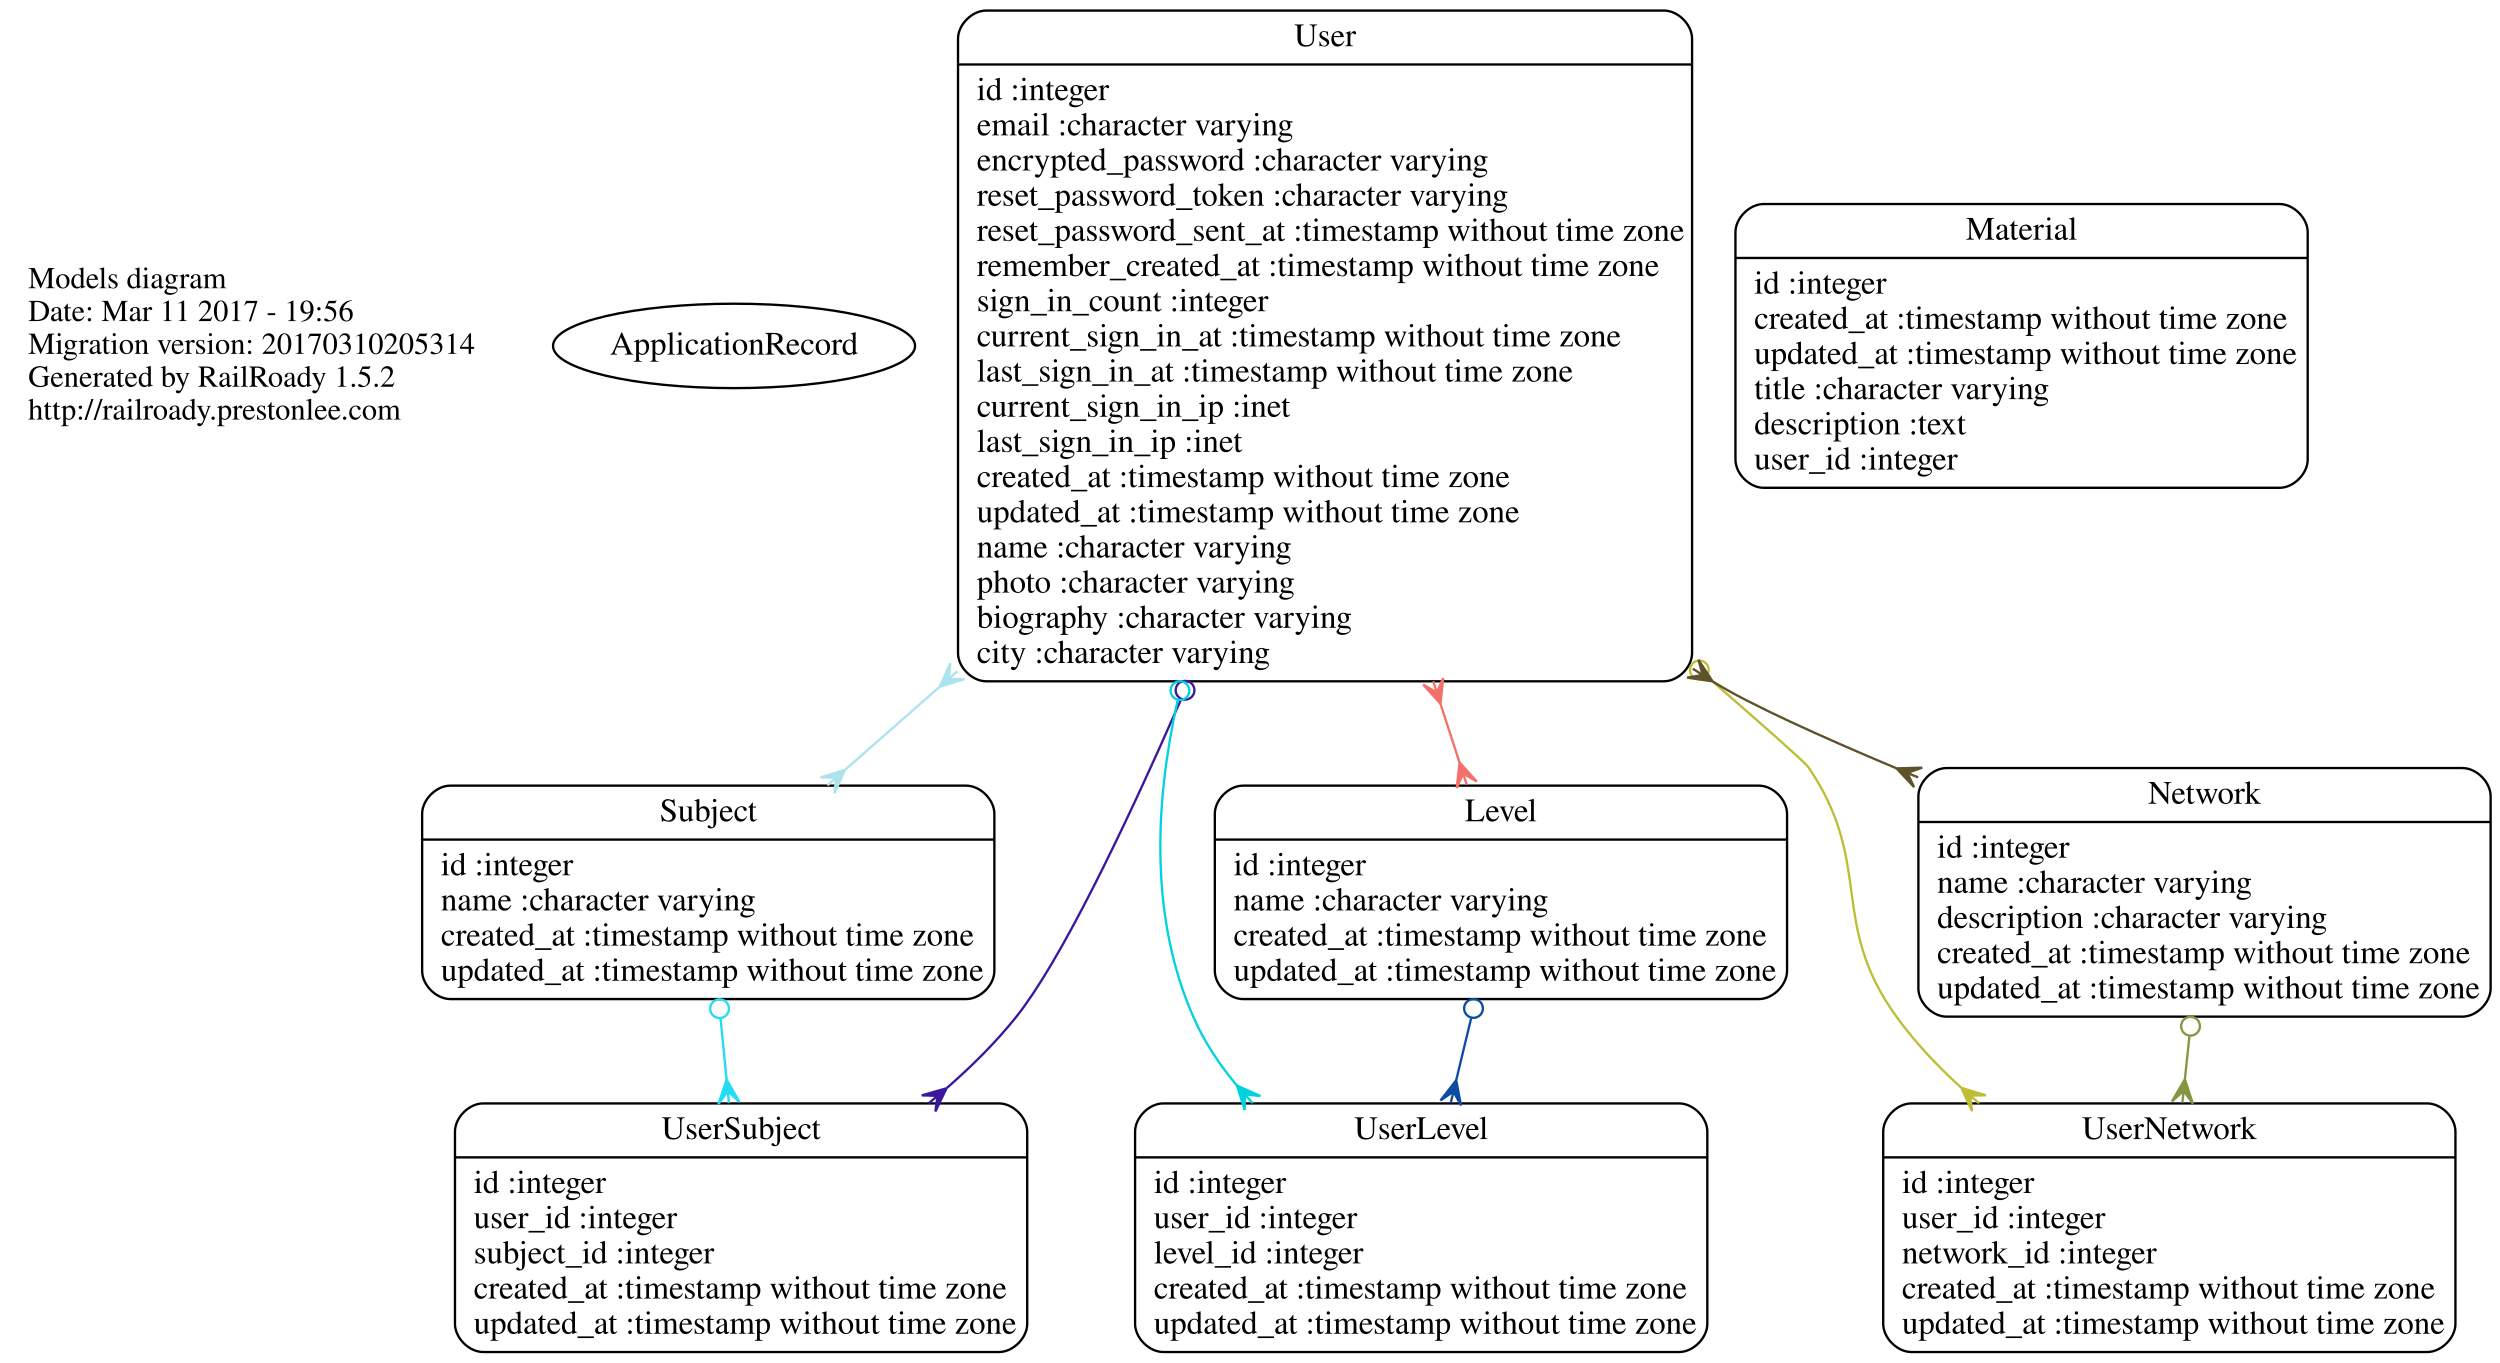
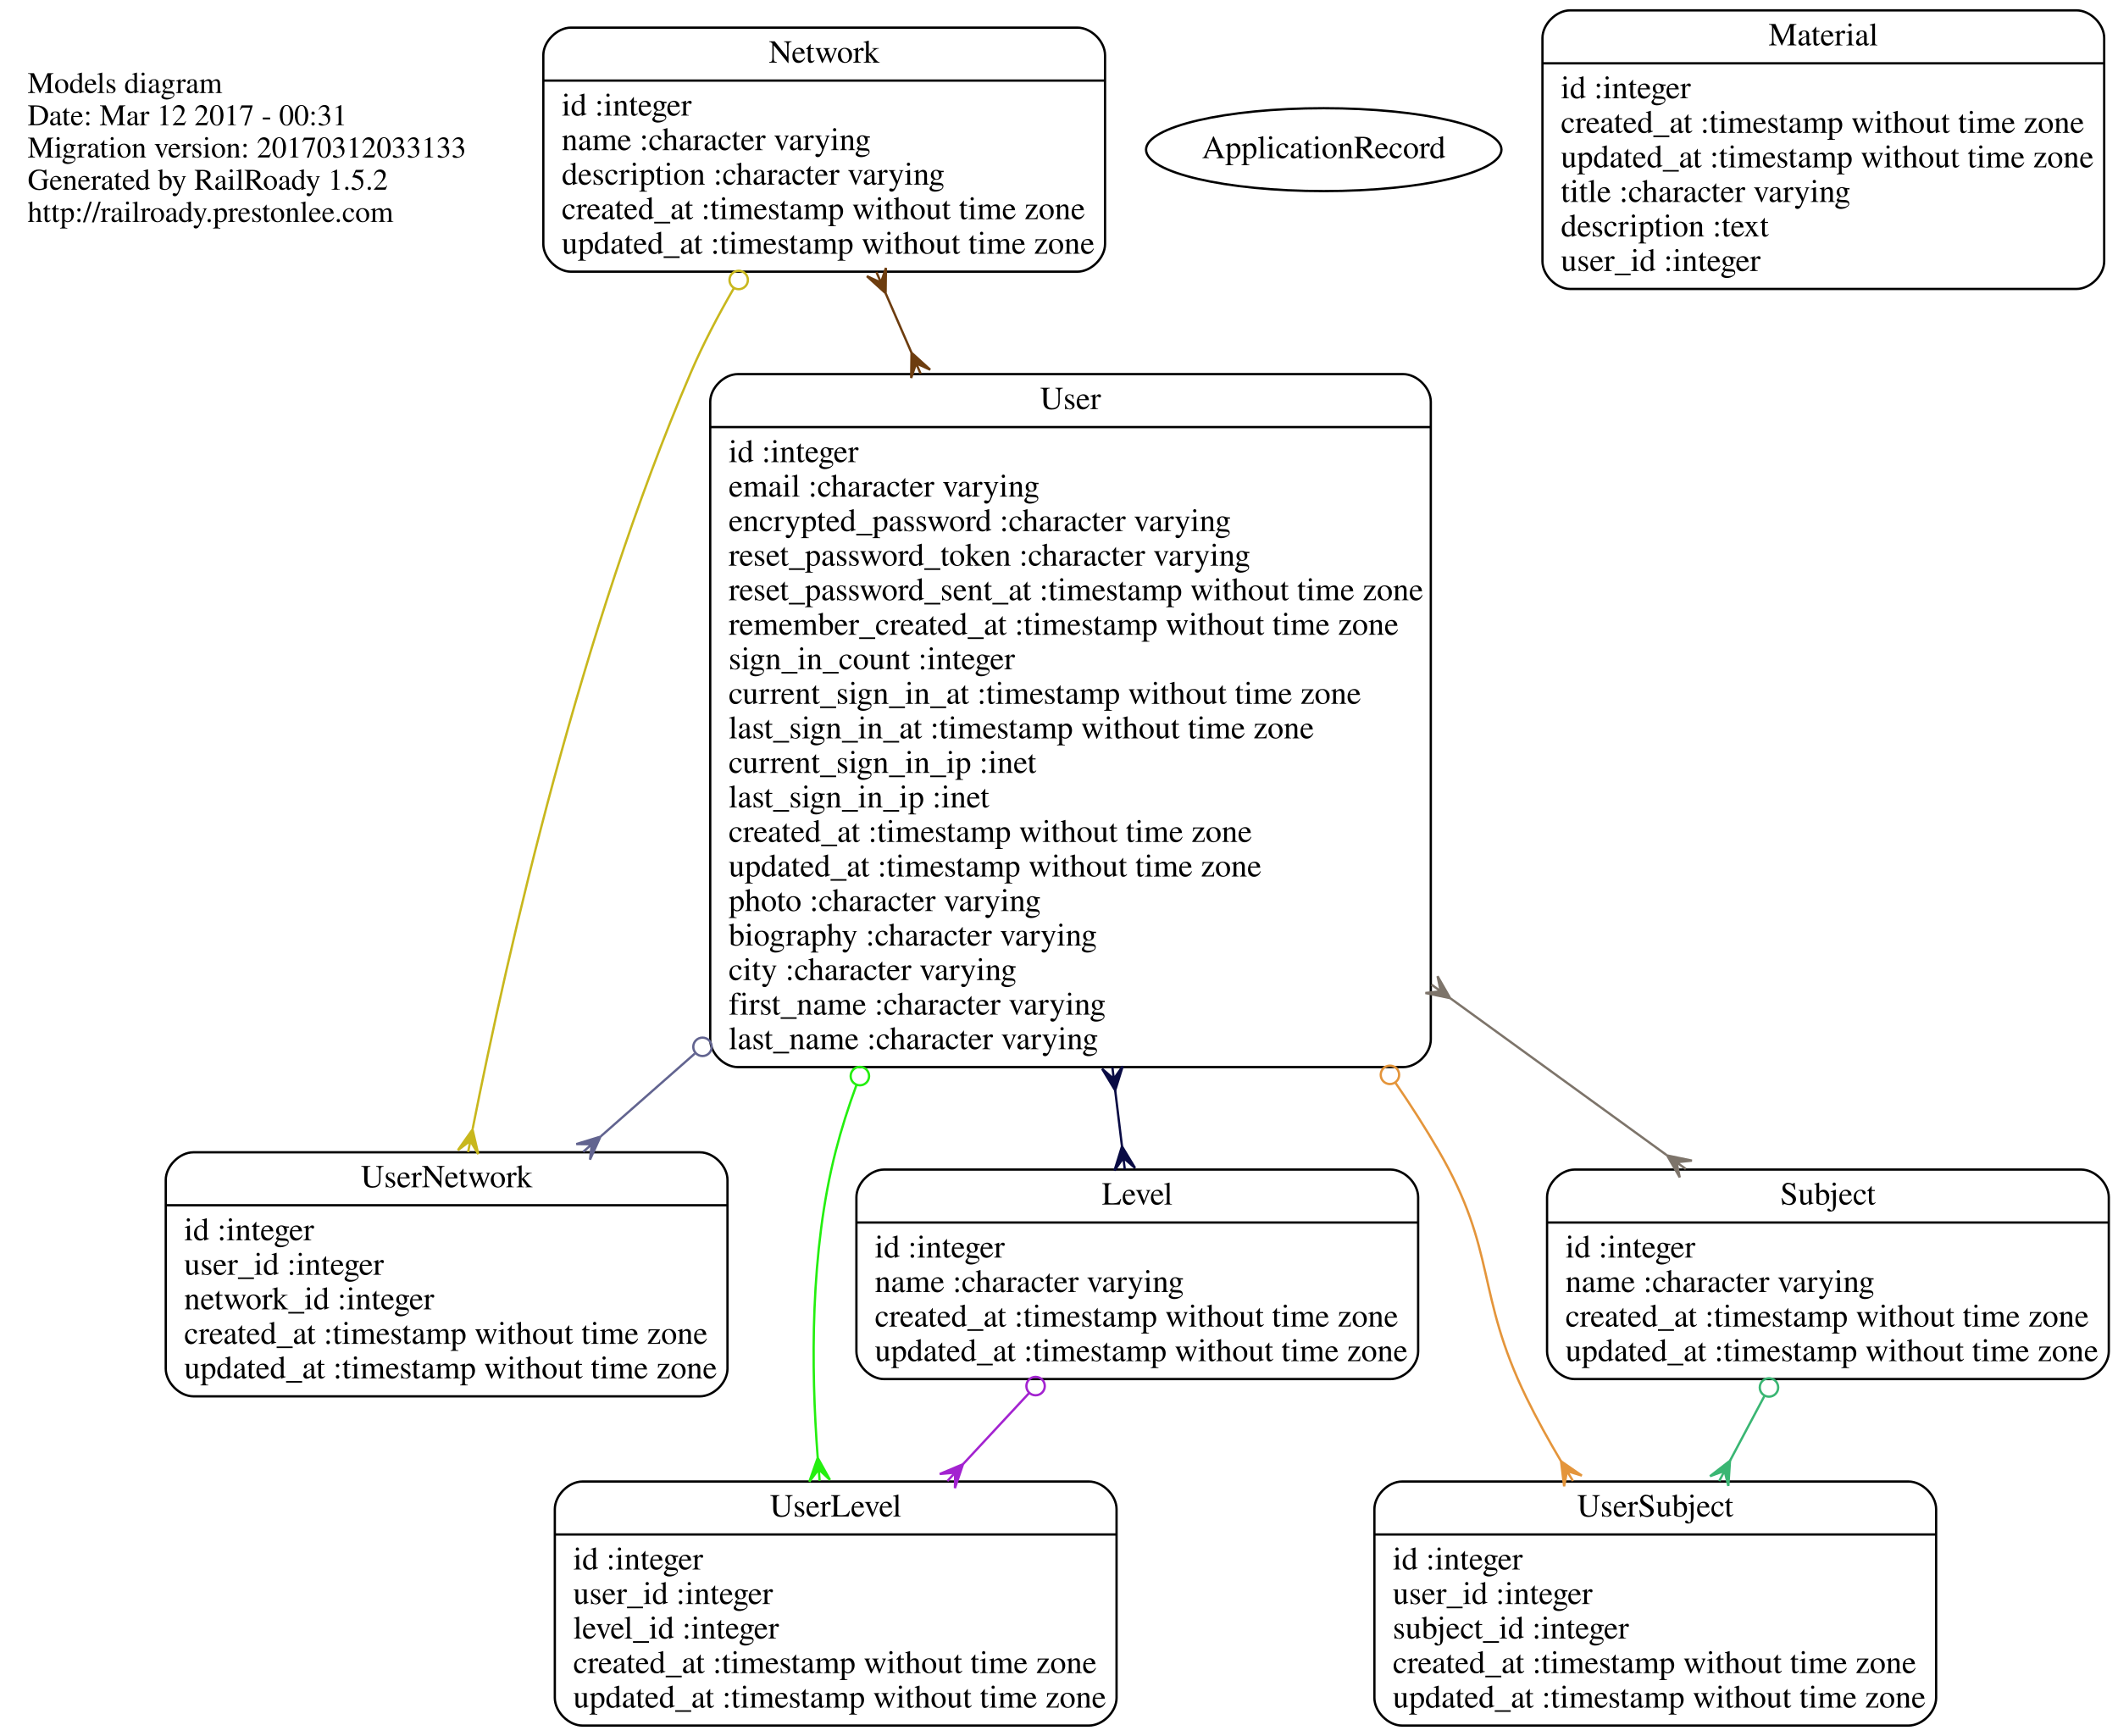
- <svg xmlns="http://www.w3.org/2000/svg" width="1066pt" height="581pt" viewBox="0.00 0.00 1066.00 581.00">
-   <g id="graph0" class="graph" transform="scale(1 1) rotate(0) translate(4 577)">
-     <polygon fill="none" stroke="none" points="-4,4 -4,-577 1062,-577 1062,4 -4,4" />
+ <svg xmlns="http://www.w3.org/2000/svg" width="920pt" height="754pt" viewBox="0.00 0.00 920.00 754.00">
+   <g id="graph0" class="graph" transform="scale(1 1) rotate(0) translate(4 750)">
+     <polygon fill="none" stroke="none" points="-4,4 -4,-750 916,-750 916,4 -4,4" />
    <g id="node1" class="node">
-       <text text-anchor="start" x="8" y="-454.1" font-family="Times,serif" font-size="13.00">Models diagram</text>
-       <text text-anchor="start" x="8" y="-440.1" font-family="Times,serif" font-size="13.00">Date: Mar 11 2017 - 19:56</text>
-       <text text-anchor="start" x="8" y="-426.1" font-family="Times,serif" font-size="13.00">Migration version: 20170310205314</text>
-       <text text-anchor="start" x="8" y="-412.1" font-family="Times,serif" font-size="13.00">Generated by RailRoady 1.5.2</text>
-       <text text-anchor="start" x="8" y="-398.1" font-family="Times,serif" font-size="13.00">http://railroady.prestonlee.com</text>
+       <text text-anchor="start" x="8" y="-709.6" font-family="Times,serif" font-size="13.00">Models diagram</text>
+       <text text-anchor="start" x="8" y="-695.6" font-family="Times,serif" font-size="13.00">Date: Mar 12 2017 - 00:31</text>
+       <text text-anchor="start" x="8" y="-681.6" font-family="Times,serif" font-size="13.00">Migration version: 20170312033133</text>
+       <text text-anchor="start" x="8" y="-667.6" font-family="Times,serif" font-size="13.00">Generated by RailRoady 1.5.2</text>
+       <text text-anchor="start" x="8" y="-653.6" font-family="Times,serif" font-size="13.00">http://railroady.prestonlee.com</text>
    </g>
    <g id="node2" class="node">
-       <ellipse fill="none" stroke="black" cx="309" cy="-429.5" rx="77.187" ry="18" />
-       <text text-anchor="middle" x="309" y="-425.8" font-family="Times,serif" font-size="14.00">ApplicationRecord</text>
+       <path fill="none" stroke="black" d="M80,-143.5C80,-143.5 300,-143.5 300,-143.5 306,-143.5 312,-149.5 312,-155.5 312,-155.5 312,-237.5 312,-237.5 312,-243.5 306,-249.5 300,-249.5 300,-249.5 80,-249.5 80,-249.5 74,-249.5 68,-243.5 68,-237.5 68,-237.5 68,-155.5 68,-155.5 68,-149.5 74,-143.5 80,-143.5" />
+       <text text-anchor="middle" x="190" y="-234.3" font-family="Times,serif" font-size="14.00">UserNetwork</text>
+       <polyline fill="none" stroke="black" points="68,-226.5 312,-226.5 " />
+       <text text-anchor="start" x="76" y="-211.3" font-family="Times,serif" font-size="14.00">id :integer</text>
+       <text text-anchor="start" x="76" y="-196.3" font-family="Times,serif" font-size="14.00">user_id :integer</text>
+       <text text-anchor="start" x="76" y="-181.3" font-family="Times,serif" font-size="14.00">network_id :integer</text>
+       <text text-anchor="start" x="76" y="-166.3" font-family="Times,serif" font-size="14.00">created_at :timestamp without time zone</text>
+       <text text-anchor="start" x="76" y="-151.3" font-family="Times,serif" font-size="14.00">updated_at :timestamp without time zone</text>
    </g>
    <g id="node3" class="node">
-       <path fill="none" stroke="black" d="M416.5,-286.5C416.5,-286.5 705.5,-286.5 705.5,-286.5 711.5,-286.5 717.5,-292.5 717.5,-298.5 717.5,-298.5 717.5,-560.5 717.5,-560.5 717.5,-566.5 711.5,-572.5 705.5,-572.5 705.5,-572.5 416.5,-572.5 416.5,-572.5 410.5,-572.5 404.5,-566.5 404.5,-560.5 404.5,-560.5 404.5,-298.5 404.5,-298.5 404.5,-292.5 410.5,-286.5 416.5,-286.5" />
-       <text text-anchor="middle" x="561" y="-557.3" font-family="Times,serif" font-size="14.00">User</text>
-       <polyline fill="none" stroke="black" points="404.5,-549.5 717.5,-549.5 " />
-       <text text-anchor="start" x="412.5" y="-534.3" font-family="Times,serif" font-size="14.00">id :integer</text>
-       <text text-anchor="start" x="412.5" y="-519.3" font-family="Times,serif" font-size="14.00">email :character varying</text>
-       <text text-anchor="start" x="412.5" y="-504.3" font-family="Times,serif" font-size="14.00">encrypted_password :character varying</text>
-       <text text-anchor="start" x="412.5" y="-489.3" font-family="Times,serif" font-size="14.00">reset_password_token :character varying</text>
-       <text text-anchor="start" x="412.5" y="-474.3" font-family="Times,serif" font-size="14.00">reset_password_sent_at :timestamp without time zone</text>
-       <text text-anchor="start" x="412.5" y="-459.3" font-family="Times,serif" font-size="14.00">remember_created_at :timestamp without time zone</text>
-       <text text-anchor="start" x="412.5" y="-444.3" font-family="Times,serif" font-size="14.00">sign_in_count :integer</text>
-       <text text-anchor="start" x="412.5" y="-429.3" font-family="Times,serif" font-size="14.00">current_sign_in_at :timestamp without time zone</text>
-       <text text-anchor="start" x="412.5" y="-414.3" font-family="Times,serif" font-size="14.00">last_sign_in_at :timestamp without time zone</text>
-       <text text-anchor="start" x="412.5" y="-399.3" font-family="Times,serif" font-size="14.00">current_sign_in_ip :inet</text>
-       <text text-anchor="start" x="412.5" y="-384.3" font-family="Times,serif" font-size="14.00">last_sign_in_ip :inet</text>
-       <text text-anchor="start" x="412.5" y="-369.3" font-family="Times,serif" font-size="14.00">created_at :timestamp without time zone</text>
-       <text text-anchor="start" x="412.5" y="-354.3" font-family="Times,serif" font-size="14.00">updated_at :timestamp without time zone</text>
-       <text text-anchor="start" x="412.5" y="-339.3" font-family="Times,serif" font-size="14.00">name :character varying</text>
-       <text text-anchor="start" x="412.5" y="-324.3" font-family="Times,serif" font-size="14.00">photo :character varying</text>
-       <text text-anchor="start" x="412.5" y="-309.3" font-family="Times,serif" font-size="14.00">biography :character varying</text>
-       <text text-anchor="start" x="412.5" y="-294.3" font-family="Times,serif" font-size="14.00">city :character varying</text>
+       <path fill="none" stroke="black" d="M249,-0.5C249,-0.5 469,-0.5 469,-0.5 475,-0.5 481,-6.5 481,-12.5 481,-12.5 481,-94.5 481,-94.5 481,-100.5 475,-106.5 469,-106.5 469,-106.5 249,-106.5 249,-106.5 243,-106.5 237,-100.5 237,-94.5 237,-94.5 237,-12.5 237,-12.5 237,-6.5 243,-0.5 249,-0.5" />
+       <text text-anchor="middle" x="359" y="-91.3" font-family="Times,serif" font-size="14.00">UserLevel</text>
+       <polyline fill="none" stroke="black" points="237,-83.5 481,-83.5 " />
+       <text text-anchor="start" x="245" y="-68.3" font-family="Times,serif" font-size="14.00">id :integer</text>
+       <text text-anchor="start" x="245" y="-53.3" font-family="Times,serif" font-size="14.00">user_id :integer</text>
+       <text text-anchor="start" x="245" y="-38.3" font-family="Times,serif" font-size="14.00">level_id :integer</text>
+       <text text-anchor="start" x="245" y="-23.3" font-family="Times,serif" font-size="14.00">created_at :timestamp without time zone</text>
+       <text text-anchor="start" x="245" y="-8.3" font-family="Times,serif" font-size="14.00">updated_at :timestamp without time zone</text>
    </g>
    <g id="node4" class="node">
-       <path fill="none" stroke="black" d="M188,-151C188,-151 408,-151 408,-151 414,-151 420,-157 420,-163 420,-163 420,-230 420,-230 420,-236 414,-242 408,-242 408,-242 188,-242 188,-242 182,-242 176,-236 176,-230 176,-230 176,-163 176,-163 176,-157 182,-151 188,-151" />
-       <text text-anchor="middle" x="298" y="-226.8" font-family="Times,serif" font-size="14.00">Subject</text>
-       <polyline fill="none" stroke="black" points="176,-219 420,-219 " />
-       <text text-anchor="start" x="184" y="-203.8" font-family="Times,serif" font-size="14.00">id :integer</text>
-       <text text-anchor="start" x="184" y="-188.8" font-family="Times,serif" font-size="14.00">name :character varying</text>
-       <text text-anchor="start" x="184" y="-173.8" font-family="Times,serif" font-size="14.00">created_at :timestamp without time zone</text>
-       <text text-anchor="start" x="184" y="-158.8" font-family="Times,serif" font-size="14.00">updated_at :timestamp without time zone</text>
+       <path fill="none" stroke="black" d="M380,-151C380,-151 600,-151 600,-151 606,-151 612,-157 612,-163 612,-163 612,-230 612,-230 612,-236 606,-242 600,-242 600,-242 380,-242 380,-242 374,-242 368,-236 368,-230 368,-230 368,-163 368,-163 368,-157 374,-151 380,-151" />
+       <text text-anchor="middle" x="490" y="-226.8" font-family="Times,serif" font-size="14.00">Level</text>
+       <polyline fill="none" stroke="black" points="368,-219 612,-219 " />
+       <text text-anchor="start" x="376" y="-203.8" font-family="Times,serif" font-size="14.00">id :integer</text>
+       <text text-anchor="start" x="376" y="-188.8" font-family="Times,serif" font-size="14.00">name :character varying</text>
+       <text text-anchor="start" x="376" y="-173.8" font-family="Times,serif" font-size="14.00">created_at :timestamp without time zone</text>
+       <text text-anchor="start" x="376" y="-158.8" font-family="Times,serif" font-size="14.00">updated_at :timestamp without time zone</text>
+     </g>
+     <g id="edge1" class="edge">
+       <path fill="none" stroke="#a323d0" d="M442.968,-144.877C433.695,-134.897 423.885,-124.338 414.367,-114.094" />
+       <ellipse fill="none" stroke="#a323d0" cx="445.828" cy="-147.956" rx="4" ry="4" />
+       <polygon fill="#a323d0" stroke="#a323d0" points="414.307,-114.029 410.797,-103.64 410.904,-110.366 407.5,-106.703 407.5,-106.703 407.5,-106.703 410.904,-110.366 404.204,-109.766 414.307,-114.029 414.307,-114.029" />
+     </g>
+     <g id="node5" class="node">
+       <ellipse fill="none" stroke="black" cx="571" cy="-685" rx="77.187" ry="18" />
+       <text text-anchor="middle" x="571" y="-681.3" font-family="Times,serif" font-size="14.00">ApplicationRecord</text>
+     </g>
+     <g id="node6" class="node">
+       <path fill="none" stroke="black" d="M244,-632C244,-632 464,-632 464,-632 470,-632 476,-638 476,-644 476,-644 476,-726 476,-726 476,-732 470,-738 464,-738 464,-738 244,-738 244,-738 238,-738 232,-732 232,-726 232,-726 232,-644 232,-644 232,-638 238,-632 244,-632" />
+       <text text-anchor="middle" x="354" y="-722.8" font-family="Times,serif" font-size="14.00">Network</text>
+       <polyline fill="none" stroke="black" points="232,-715 476,-715 " />
+       <text text-anchor="start" x="240" y="-699.8" font-family="Times,serif" font-size="14.00">id :integer</text>
+       <text text-anchor="start" x="240" y="-684.8" font-family="Times,serif" font-size="14.00">name :character varying</text>
+       <text text-anchor="start" x="240" y="-669.8" font-family="Times,serif" font-size="14.00">description :character varying</text>
+       <text text-anchor="start" x="240" y="-654.8" font-family="Times,serif" font-size="14.00">created_at :timestamp without time zone</text>
+       <text text-anchor="start" x="240" y="-639.8" font-family="Times,serif" font-size="14.00">updated_at :timestamp without time zone</text>
+     </g>
+     <g id="edge2" class="edge">
+       <path fill="none" stroke="#c8b71d" d="M314.819,-624.919C307.928,-613.008 301.282,-600.347 296,-588 248.4,-476.741 216.863,-338.394 201.325,-259.795" />
+       <ellipse fill="none" stroke="#c8b71d" cx="316.865" cy="-628.39" rx="4" ry="4" />
+       <polygon fill="#c8b71d" stroke="#c8b71d" points="201.246,-259.391 203.746,-248.714 200.288,-254.484 199.329,-249.577 199.329,-249.577 199.329,-249.577 200.288,-254.484 194.913,-250.44 201.246,-259.391 201.246,-259.391" />
+     </g>
+     <g id="node7" class="node">
+       <path fill="none" stroke="black" d="M316.5,-286.5C316.5,-286.5 605.5,-286.5 605.5,-286.5 611.5,-286.5 617.5,-292.5 617.5,-298.5 617.5,-298.5 617.5,-575.5 617.5,-575.5 617.5,-581.5 611.5,-587.5 605.5,-587.5 605.5,-587.5 316.5,-587.5 316.5,-587.5 310.5,-587.5 304.5,-581.5 304.5,-575.5 304.5,-575.5 304.5,-298.5 304.5,-298.5 304.5,-292.5 310.5,-286.5 316.5,-286.5" />
+       <text text-anchor="middle" x="461" y="-572.3" font-family="Times,serif" font-size="14.00">User</text>
+       <polyline fill="none" stroke="black" points="304.5,-564.5 617.5,-564.5 " />
+       <text text-anchor="start" x="312.5" y="-549.3" font-family="Times,serif" font-size="14.00">id :integer</text>
+       <text text-anchor="start" x="312.5" y="-534.3" font-family="Times,serif" font-size="14.00">email :character varying</text>
+       <text text-anchor="start" x="312.5" y="-519.3" font-family="Times,serif" font-size="14.00">encrypted_password :character varying</text>
+       <text text-anchor="start" x="312.5" y="-504.3" font-family="Times,serif" font-size="14.00">reset_password_token :character varying</text>
+       <text text-anchor="start" x="312.5" y="-489.3" font-family="Times,serif" font-size="14.00">reset_password_sent_at :timestamp without time zone</text>
+       <text text-anchor="start" x="312.5" y="-474.3" font-family="Times,serif" font-size="14.00">remember_created_at :timestamp without time zone</text>
+       <text text-anchor="start" x="312.5" y="-459.3" font-family="Times,serif" font-size="14.00">sign_in_count :integer</text>
+       <text text-anchor="start" x="312.5" y="-444.3" font-family="Times,serif" font-size="14.00">current_sign_in_at :timestamp without time zone</text>
+       <text text-anchor="start" x="312.5" y="-429.3" font-family="Times,serif" font-size="14.00">last_sign_in_at :timestamp without time zone</text>
+       <text text-anchor="start" x="312.5" y="-414.3" font-family="Times,serif" font-size="14.00">current_sign_in_ip :inet</text>
+       <text text-anchor="start" x="312.5" y="-399.3" font-family="Times,serif" font-size="14.00">last_sign_in_ip :inet</text>
+       <text text-anchor="start" x="312.5" y="-384.3" font-family="Times,serif" font-size="14.00">created_at :timestamp without time zone</text>
+       <text text-anchor="start" x="312.5" y="-369.3" font-family="Times,serif" font-size="14.00">updated_at :timestamp without time zone</text>
+       <text text-anchor="start" x="312.5" y="-354.3" font-family="Times,serif" font-size="14.00">photo :character varying</text>
+       <text text-anchor="start" x="312.5" y="-339.3" font-family="Times,serif" font-size="14.00">biography :character varying</text>
+       <text text-anchor="start" x="312.5" y="-324.3" font-family="Times,serif" font-size="14.00">city :character varying</text>
+       <text text-anchor="start" x="312.5" y="-309.3" font-family="Times,serif" font-size="14.00">first_name :character varying</text>
+       <text text-anchor="start" x="312.5" y="-294.3" font-family="Times,serif" font-size="14.00">last_name :character varying</text>
+     </g>
+     <g id="edge3" class="edge">
+       <path fill="none" stroke="#6d3d0f" d="M380.761,-622.474C384.285,-614.372 388.017,-605.792 391.868,-596.939" />
+       <polygon fill="#6d3d0f" stroke="#6d3d0f" points="380.681,-622.66 372.565,-630.035 378.686,-627.245 376.692,-631.83 376.692,-631.83 376.692,-631.83 378.686,-627.245 380.819,-633.625 380.681,-622.66 380.681,-622.66" />
+       <polygon fill="#6d3d0f" stroke="#6d3d0f" points="391.931,-596.794 400.046,-589.419 393.925,-592.209 395.92,-587.624 395.92,-587.624 395.92,-587.624 393.925,-592.209 391.793,-585.829 391.931,-596.794 391.931,-596.794" />
+     </g>
+     <g id="edge6" class="edge">
+       <path fill="none" stroke="#626490" d="M297.791,-292.364C283.572,-279.85 269.777,-267.71 257.072,-256.528" />
+       <ellipse fill="none" stroke="#626490" cx="301.14" cy="-295.312" rx="4" ry="4" />
+       <polygon fill="#626490" stroke="#626490" points="256.814,-256.301 252.28,-246.317 253.061,-252.998 249.307,-249.695 249.307,-249.695 249.307,-249.695 253.061,-252.998 246.334,-253.073 256.814,-256.301 256.814,-256.301" />
+     </g>
+     <g id="edge5" class="edge">
+       <path fill="none" stroke="#24ef0f" d="M368.021,-278.711C364.511,-269.179 361.452,-259.571 359,-250 347.865,-206.538 348.229,-155.835 351.186,-116.956" />
+       <ellipse fill="none" stroke="#24ef0f" cx="369.505" cy="-282.6" rx="4" ry="4" />
+       <polygon fill="#24ef0f" stroke="#24ef0f" points="351.2,-116.796 356.519,-107.206 351.617,-111.813 352.035,-106.83 352.035,-106.83 352.035,-106.83 351.617,-111.813 347.551,-106.455 351.2,-116.796 351.2,-116.796" />
+     </g>
+     <g id="edge8" class="edge">
+       <path fill="none" stroke="#090b44" d="M480.412,-276.355C481.436,-267.932 482.423,-259.813 483.349,-252.197" />
+       <polygon fill="#090b44" stroke="#090b44" points="480.409,-276.382 474.734,-285.765 479.805,-281.345 479.201,-286.309 479.201,-286.309 479.201,-286.309 479.805,-281.345 483.669,-286.852 480.409,-276.382 480.409,-276.382" />
+       <polygon fill="#090b44" stroke="#090b44" points="483.365,-252.068 489.039,-242.685 483.968,-247.105 484.572,-242.141 484.572,-242.141 484.572,-242.141 483.968,-247.105 480.105,-241.598 483.365,-252.068 483.365,-252.068" />
+     </g>
+     <g id="node9" class="node">
+       <path fill="none" stroke="black" d="M605,-0.5C605,-0.5 825,-0.5 825,-0.5 831,-0.5 837,-6.5 837,-12.5 837,-12.5 837,-94.5 837,-94.5 837,-100.5 831,-106.5 825,-106.5 825,-106.5 605,-106.5 605,-106.5 599,-106.5 593,-100.5 593,-94.5 593,-94.5 593,-12.5 593,-12.5 593,-6.5 599,-0.5 605,-0.5" />
+       <text text-anchor="middle" x="715" y="-91.3" font-family="Times,serif" font-size="14.00">UserSubject</text>
+       <polyline fill="none" stroke="black" points="593,-83.5 837,-83.5 " />
+       <text text-anchor="start" x="601" y="-68.3" font-family="Times,serif" font-size="14.00">id :integer</text>
+       <text text-anchor="start" x="601" y="-53.3" font-family="Times,serif" font-size="14.00">user_id :integer</text>
+       <text text-anchor="start" x="601" y="-38.3" font-family="Times,serif" font-size="14.00">subject_id :integer</text>
+       <text text-anchor="start" x="601" y="-23.3" font-family="Times,serif" font-size="14.00">created_at :timestamp without time zone</text>
+       <text text-anchor="start" x="601" y="-8.3" font-family="Times,serif" font-size="14.00">updated_at :timestamp without time zone</text>
    </g>
    <g id="edge4" class="edge">
-       <path fill="none" stroke="#abe4ed" d="M396.328,-283.864C382.34,-271.578 368.888,-259.763 356.662,-249.025" />
-       <polygon fill="#abe4ed" stroke="#abe4ed" points="396.701,-284.191 401.244,-294.172 400.457,-287.491 404.214,-290.791 404.214,-290.791 404.214,-290.791 400.457,-287.491 407.184,-287.41 396.701,-284.191 396.701,-284.191" />
-       <polygon fill="#abe4ed" stroke="#abe4ed" points="356.326,-248.729 351.782,-238.749 352.569,-245.43 348.813,-242.13 348.813,-242.13 348.813,-242.13 352.569,-245.43 345.843,-245.511 356.326,-248.729 356.326,-248.729" />
+       <path fill="none" stroke="#e4953b" d="M602.167,-279.666C608.886,-269.876 615.224,-259.953 621,-250 646.33,-206.352 636.926,-188.382 659,-143 663.46,-133.831 668.653,-124.432 674.044,-115.344" />
+       <ellipse fill="none" stroke="#e4953b" cx="599.745" cy="-283.14" rx="4" ry="4" />
+       <polygon fill="#e4953b" stroke="#e4953b" points="674.073,-115.296 683.104,-109.077 676.665,-111.02 679.256,-106.744 679.256,-106.744 679.256,-106.744 676.665,-111.02 675.408,-104.412 674.073,-115.296 674.073,-115.296" />
    </g>
-     <g id="node5" class="node">
-       <path fill="none" stroke="black" d="M202,-0.5C202,-0.5 422,-0.5 422,-0.5 428,-0.5 434,-6.5 434,-12.5 434,-12.5 434,-94.5 434,-94.5 434,-100.5 428,-106.5 422,-106.5 422,-106.5 202,-106.5 202,-106.5 196,-106.5 190,-100.5 190,-94.5 190,-94.5 190,-12.5 190,-12.5 190,-6.5 196,-0.5 202,-0.5" />
-       <text text-anchor="middle" x="312" y="-91.3" font-family="Times,serif" font-size="14.00">UserSubject</text>
-       <polyline fill="none" stroke="black" points="190,-83.5 434,-83.5 " />
-       <text text-anchor="start" x="198" y="-68.3" font-family="Times,serif" font-size="14.00">id :integer</text>
-       <text text-anchor="start" x="198" y="-53.3" font-family="Times,serif" font-size="14.00">user_id :integer</text>
-       <text text-anchor="start" x="198" y="-38.3" font-family="Times,serif" font-size="14.00">subject_id :integer</text>
-       <text text-anchor="start" x="198" y="-23.3" font-family="Times,serif" font-size="14.00">created_at :timestamp without time zone</text>
-       <text text-anchor="start" x="198" y="-8.3" font-family="Times,serif" font-size="14.00">updated_at :timestamp without time zone</text>
+     <g id="node10" class="node">
+       <path fill="none" stroke="black" d="M680,-151C680,-151 900,-151 900,-151 906,-151 912,-157 912,-163 912,-163 912,-230 912,-230 912,-236 906,-242 900,-242 900,-242 680,-242 680,-242 674,-242 668,-236 668,-230 668,-230 668,-163 668,-163 668,-157 674,-151 680,-151" />
+       <text text-anchor="middle" x="790" y="-226.8" font-family="Times,serif" font-size="14.00">Subject</text>
+       <polyline fill="none" stroke="black" points="668,-219 912,-219 " />
+       <text text-anchor="start" x="676" y="-203.8" font-family="Times,serif" font-size="14.00">id :integer</text>
+       <text text-anchor="start" x="676" y="-188.8" font-family="Times,serif" font-size="14.00">name :character varying</text>
+       <text text-anchor="start" x="676" y="-173.8" font-family="Times,serif" font-size="14.00">created_at :timestamp without time zone</text>
+       <text text-anchor="start" x="676" y="-158.8" font-family="Times,serif" font-size="14.00">updated_at :timestamp without time zone</text>
    </g>
-     <g id="edge1" class="edge">
-       <path fill="none" stroke="#3a179e" d="M499.595,-278.749C474.891,-222.45 447.852,-166.401 429,-143 420.45,-132.387 410.362,-122.343 399.753,-113.096" />
-       <ellipse fill="none" stroke="#3a179e" cx="501.305" cy="-282.665" rx="4" ry="4" />
-       <polygon fill="#3a179e" stroke="#3a179e" points="399.59,-112.958 394.854,-103.068 395.77,-109.732 391.951,-106.506 391.951,-106.506 391.951,-106.506 395.77,-109.732 389.047,-109.944 399.59,-112.958 399.59,-112.958" />
-     </g>
-     <g id="node6" class="node">
-       <path fill="none" stroke="black" d="M492,-0.5C492,-0.5 712,-0.5 712,-0.5 718,-0.5 724,-6.5 724,-12.5 724,-12.5 724,-94.5 724,-94.5 724,-100.5 718,-106.5 712,-106.5 712,-106.5 492,-106.5 492,-106.5 486,-106.5 480,-100.5 480,-94.5 480,-94.5 480,-12.5 480,-12.5 480,-6.5 486,-0.5 492,-0.5" />
-       <text text-anchor="middle" x="602" y="-91.3" font-family="Times,serif" font-size="14.00">UserLevel</text>
-       <polyline fill="none" stroke="black" points="480,-83.5 724,-83.5 " />
-       <text text-anchor="start" x="488" y="-68.3" font-family="Times,serif" font-size="14.00">id :integer</text>
-       <text text-anchor="start" x="488" y="-53.3" font-family="Times,serif" font-size="14.00">user_id :integer</text>
-       <text text-anchor="start" x="488" y="-38.3" font-family="Times,serif" font-size="14.00">level_id :integer</text>
-       <text text-anchor="start" x="488" y="-23.3" font-family="Times,serif" font-size="14.00">created_at :timestamp without time zone</text>
-       <text text-anchor="start" x="488" y="-8.3" font-family="Times,serif" font-size="14.00">updated_at :timestamp without time zone</text>
-     </g>
-     <g id="edge2" class="edge">
-       <path fill="none" stroke="#02d2de" d="M498.159,-278.384C488.165,-233.569 486.388,-185.177 505,-143 509.556,-132.676 515.976,-123.036 523.37,-114.201" />
-       <ellipse fill="none" stroke="#02d2de" cx="499.13" cy="-282.521" rx="4" ry="4" />
-       <polygon fill="#02d2de" stroke="#02d2de" points="523.446,-114.116 533.457,-109.64 526.771,-110.382 530.096,-106.648 530.096,-106.648 530.096,-106.648 526.771,-110.382 526.735,-103.655 523.446,-114.116 523.446,-114.116" />
+     <g id="edge7" class="edge">
+       <path fill="none" stroke="#7d746a" d="M626.071,-316.336C659.151,-292.356 692.2,-268.398 719.867,-248.341" />
+       <polygon fill="#7d746a" stroke="#7d746a" points="625.888,-316.469 615.15,-318.695 621.84,-319.403 617.792,-322.338 617.792,-322.338 617.792,-322.338 621.84,-319.403 620.433,-325.981 625.888,-316.469 625.888,-316.469" />
+       <polygon fill="#7d746a" stroke="#7d746a" points="720.178,-248.116 730.916,-245.89 724.226,-245.181 728.275,-242.246 728.275,-242.246 728.275,-242.246 724.226,-245.181 725.633,-238.603 720.178,-248.116 720.178,-248.116" />
    </g>
    <g id="node8" class="node">
-       <path fill="none" stroke="black" d="M811,-0.5C811,-0.5 1031,-0.5 1031,-0.5 1037,-0.5 1043,-6.5 1043,-12.5 1043,-12.5 1043,-94.5 1043,-94.5 1043,-100.5 1037,-106.5 1031,-106.5 1031,-106.5 811,-106.5 811,-106.5 805,-106.5 799,-100.5 799,-94.5 799,-94.5 799,-12.5 799,-12.5 799,-6.5 805,-0.5 811,-0.5" />
-       <text text-anchor="middle" x="921" y="-91.3" font-family="Times,serif" font-size="14.00">UserNetwork</text>
-       <polyline fill="none" stroke="black" points="799,-83.5 1043,-83.5 " />
-       <text text-anchor="start" x="807" y="-68.3" font-family="Times,serif" font-size="14.00">id :integer</text>
-       <text text-anchor="start" x="807" y="-53.3" font-family="Times,serif" font-size="14.00">user_id :integer</text>
-       <text text-anchor="start" x="807" y="-38.3" font-family="Times,serif" font-size="14.00">network_id :integer</text>
-       <text text-anchor="start" x="807" y="-23.3" font-family="Times,serif" font-size="14.00">created_at :timestamp without time zone</text>
-       <text text-anchor="start" x="807" y="-8.3" font-family="Times,serif" font-size="14.00">updated_at :timestamp without time zone</text>
-     </g>
-     <g id="edge3" class="edge">
-       <path fill="none" stroke="#bdbd36" d="M723.92,-288.447C748.262,-267.282 765.774,-251.796 767,-250 795.454,-208.321 775.262,-183.773 805,-143 812.732,-132.399 822.083,-122.466 832.083,-113.363" />
-       <ellipse fill="none" stroke="#bdbd36" cx="720.609" cy="-291.323" rx="4" ry="4" />
-       <polygon fill="#bdbd36" stroke="#bdbd36" points="832.319,-113.156 842.806,-109.951 836.079,-109.861 839.84,-106.566 839.84,-106.566 839.84,-106.566 836.079,-109.861 836.875,-103.181 832.319,-113.156 832.319,-113.156" />
-     </g>
-     <g id="node9" class="node">
-       <path fill="none" stroke="black" d="M826,-143.5C826,-143.5 1046,-143.5 1046,-143.5 1052,-143.5 1058,-149.5 1058,-155.5 1058,-155.5 1058,-237.5 1058,-237.5 1058,-243.5 1052,-249.5 1046,-249.5 1046,-249.5 826,-249.5 826,-249.5 820,-249.5 814,-243.5 814,-237.5 814,-237.5 814,-155.5 814,-155.5 814,-149.5 820,-143.5 826,-143.5" />
-       <text text-anchor="middle" x="936" y="-234.3" font-family="Times,serif" font-size="14.00">Network</text>
-       <polyline fill="none" stroke="black" points="814,-226.5 1058,-226.5 " />
-       <text text-anchor="start" x="822" y="-211.3" font-family="Times,serif" font-size="14.00">id :integer</text>
-       <text text-anchor="start" x="822" y="-196.3" font-family="Times,serif" font-size="14.00">name :character varying</text>
-       <text text-anchor="start" x="822" y="-181.3" font-family="Times,serif" font-size="14.00">description :character varying</text>
-       <text text-anchor="start" x="822" y="-166.3" font-family="Times,serif" font-size="14.00">created_at :timestamp without time zone</text>
-       <text text-anchor="start" x="822" y="-151.3" font-family="Times,serif" font-size="14.00">updated_at :timestamp without time zone</text>
-     </g>
-     <g id="edge6" class="edge">
-       <path fill="none" stroke="#5d5229" d="M726.425,-286.357C726.617,-286.238 726.808,-286.119 727,-286 741.962,-276.725 771.939,-263.143 804.628,-249.391" />
-       <polygon fill="#5d5229" stroke="#5d5229" points="726.23,-286.482 715.38,-288.069 722.016,-289.172 717.801,-291.862 717.801,-291.862 717.801,-291.862 722.016,-289.172 720.223,-295.655 726.23,-286.482 726.23,-286.482" />
-       <polygon fill="#5d5229" stroke="#5d5229" points="804.683,-249.368 815.645,-249.663 809.296,-247.44 813.909,-245.511 813.909,-245.511 813.909,-245.511 809.296,-247.44 812.174,-241.359 804.683,-249.368 804.683,-249.368" />
-     </g>
-     <g id="node10" class="node">
-       <path fill="none" stroke="black" d="M526,-151C526,-151 746,-151 746,-151 752,-151 758,-157 758,-163 758,-163 758,-230 758,-230 758,-236 752,-242 746,-242 746,-242 526,-242 526,-242 520,-242 514,-236 514,-230 514,-230 514,-163 514,-163 514,-157 520,-151 526,-151" />
-       <text text-anchor="middle" x="636" y="-226.8" font-family="Times,serif" font-size="14.00">Level</text>
-       <polyline fill="none" stroke="black" points="514,-219 758,-219 " />
-       <text text-anchor="start" x="522" y="-203.8" font-family="Times,serif" font-size="14.00">id :integer</text>
-       <text text-anchor="start" x="522" y="-188.8" font-family="Times,serif" font-size="14.00">name :character varying</text>
-       <text text-anchor="start" x="522" y="-173.8" font-family="Times,serif" font-size="14.00">created_at :timestamp without time zone</text>
-       <text text-anchor="start" x="522" y="-158.8" font-family="Times,serif" font-size="14.00">updated_at :timestamp without time zone</text>
-     </g>
-     <g id="edge5" class="edge">
-       <path fill="none" stroke="#f4716b" d="M610.211,-276.931C613.029,-268.251 615.749,-259.873 618.298,-252.022" />
-       <polygon fill="#f4716b" stroke="#f4716b" points="610.198,-276.969 602.83,-285.091 608.654,-281.725 607.11,-286.48 607.11,-286.48 607.11,-286.48 608.654,-281.725 611.39,-287.87 610.198,-276.969 610.198,-276.969" />
-       <polygon fill="#f4716b" stroke="#f4716b" points="618.342,-251.887 625.71,-243.766 619.886,-247.132 621.43,-242.376 621.43,-242.376 621.43,-242.376 619.886,-247.132 617.15,-240.987 618.342,-251.887 618.342,-251.887" />
-     </g>
-     <g id="edge7" class="edge">
-       <path fill="none" stroke="#23dbf4" d="M303.229,-142.84C304.072,-134.349 304.951,-125.489 305.815,-116.797" />
-       <ellipse fill="none" stroke="#23dbf4" cx="302.825" cy="-146.906" rx="4" ry="4" />
-       <polygon fill="#23dbf4" stroke="#23dbf4" points="305.829,-116.654 311.295,-107.147 306.323,-111.678 306.817,-106.703 306.817,-106.703 306.817,-106.703 306.323,-111.678 302.339,-106.258 305.829,-116.654 305.829,-116.654" />
-     </g>
-     <g id="node7" class="node">
-       <path fill="none" stroke="black" d="M748,-369C748,-369 968,-369 968,-369 974,-369 980,-375 980,-381 980,-381 980,-478 980,-478 980,-484 974,-490 968,-490 968,-490 748,-490 748,-490 742,-490 736,-484 736,-478 736,-478 736,-381 736,-381 736,-375 742,-369 748,-369" />
-       <text text-anchor="middle" x="858" y="-474.8" font-family="Times,serif" font-size="14.00">Material</text>
-       <polyline fill="none" stroke="black" points="736,-467 980,-467 " />
-       <text text-anchor="start" x="744" y="-451.8" font-family="Times,serif" font-size="14.00">id :integer</text>
-       <text text-anchor="start" x="744" y="-436.8" font-family="Times,serif" font-size="14.00">created_at :timestamp without time zone</text>
-       <text text-anchor="start" x="744" y="-421.8" font-family="Times,serif" font-size="14.00">updated_at :timestamp without time zone</text>
-       <text text-anchor="start" x="744" y="-406.8" font-family="Times,serif" font-size="14.00">title :character varying</text>
-       <text text-anchor="start" x="744" y="-391.8" font-family="Times,serif" font-size="14.00">description :text</text>
-       <text text-anchor="start" x="744" y="-376.8" font-family="Times,serif" font-size="14.00">user_id :integer</text>
-     </g>
-     <g id="edge8" class="edge">
-       <path fill="none" stroke="#839743" d="M929.584,-135.194C928.942,-129.154 928.289,-123.013 927.644,-116.952" />
-       <ellipse fill="none" stroke="#839743" cx="930.034" cy="-139.42" rx="4" ry="4" />
-       <polygon fill="#839743" stroke="#839743" points="927.628,-116.803 931.045,-106.383 927.099,-111.831 926.57,-106.859 926.57,-106.859 926.57,-106.859 927.099,-111.831 922.095,-107.335 927.628,-116.803 927.628,-116.803" />
+       <path fill="none" stroke="black" d="M678,-624.5C678,-624.5 898,-624.5 898,-624.5 904,-624.5 910,-630.5 910,-636.5 910,-636.5 910,-733.5 910,-733.5 910,-739.5 904,-745.5 898,-745.5 898,-745.5 678,-745.5 678,-745.5 672,-745.5 666,-739.5 666,-733.5 666,-733.5 666,-636.5 666,-636.5 666,-630.5 672,-624.5 678,-624.5" />
+       <text text-anchor="middle" x="788" y="-730.3" font-family="Times,serif" font-size="14.00">Material</text>
+       <polyline fill="none" stroke="black" points="666,-722.5 910,-722.5 " />
+       <text text-anchor="start" x="674" y="-707.3" font-family="Times,serif" font-size="14.00">id :integer</text>
+       <text text-anchor="start" x="674" y="-692.3" font-family="Times,serif" font-size="14.00">created_at :timestamp without time zone</text>
+       <text text-anchor="start" x="674" y="-677.3" font-family="Times,serif" font-size="14.00">updated_at :timestamp without time zone</text>
+       <text text-anchor="start" x="674" y="-662.3" font-family="Times,serif" font-size="14.00">title :character varying</text>
+       <text text-anchor="start" x="674" y="-647.3" font-family="Times,serif" font-size="14.00">description :text</text>
+       <text text-anchor="start" x="674" y="-632.3" font-family="Times,serif" font-size="14.00">user_id :integer</text>
    </g>
    <g id="edge9" class="edge">
-       <path fill="none" stroke="#0d4da1" d="M623.302,-142.84C621.232,-134.257 619.071,-125.296 616.954,-116.513" />
-       <ellipse fill="none" stroke="#0d4da1" cx="624.304" cy="-146.998" rx="4" ry="4" />
-       <polygon fill="#0d4da1" stroke="#0d4da1" points="616.932,-116.424 618.962,-105.648 615.76,-111.563 614.588,-106.703 614.588,-106.703 614.588,-106.703 615.76,-111.563 610.213,-107.758 616.932,-116.424 616.932,-116.424" />
+       <path fill="none" stroke="#3ab673" d="M762.352,-143.521C757.51,-134.418 752.432,-124.872 747.473,-115.55" />
+       <ellipse fill="none" stroke="#3ab673" cx="764.391" cy="-147.355" rx="4" ry="4" />
+       <polygon fill="#3ab673" stroke="#3ab673" points="747.464,-115.531 746.74,-104.589 745.115,-111.117 742.767,-106.703 742.767,-106.703 742.767,-106.703 745.115,-111.117 738.794,-108.816 747.464,-115.531 747.464,-115.531" />
    </g>
  </g>
</svg>
